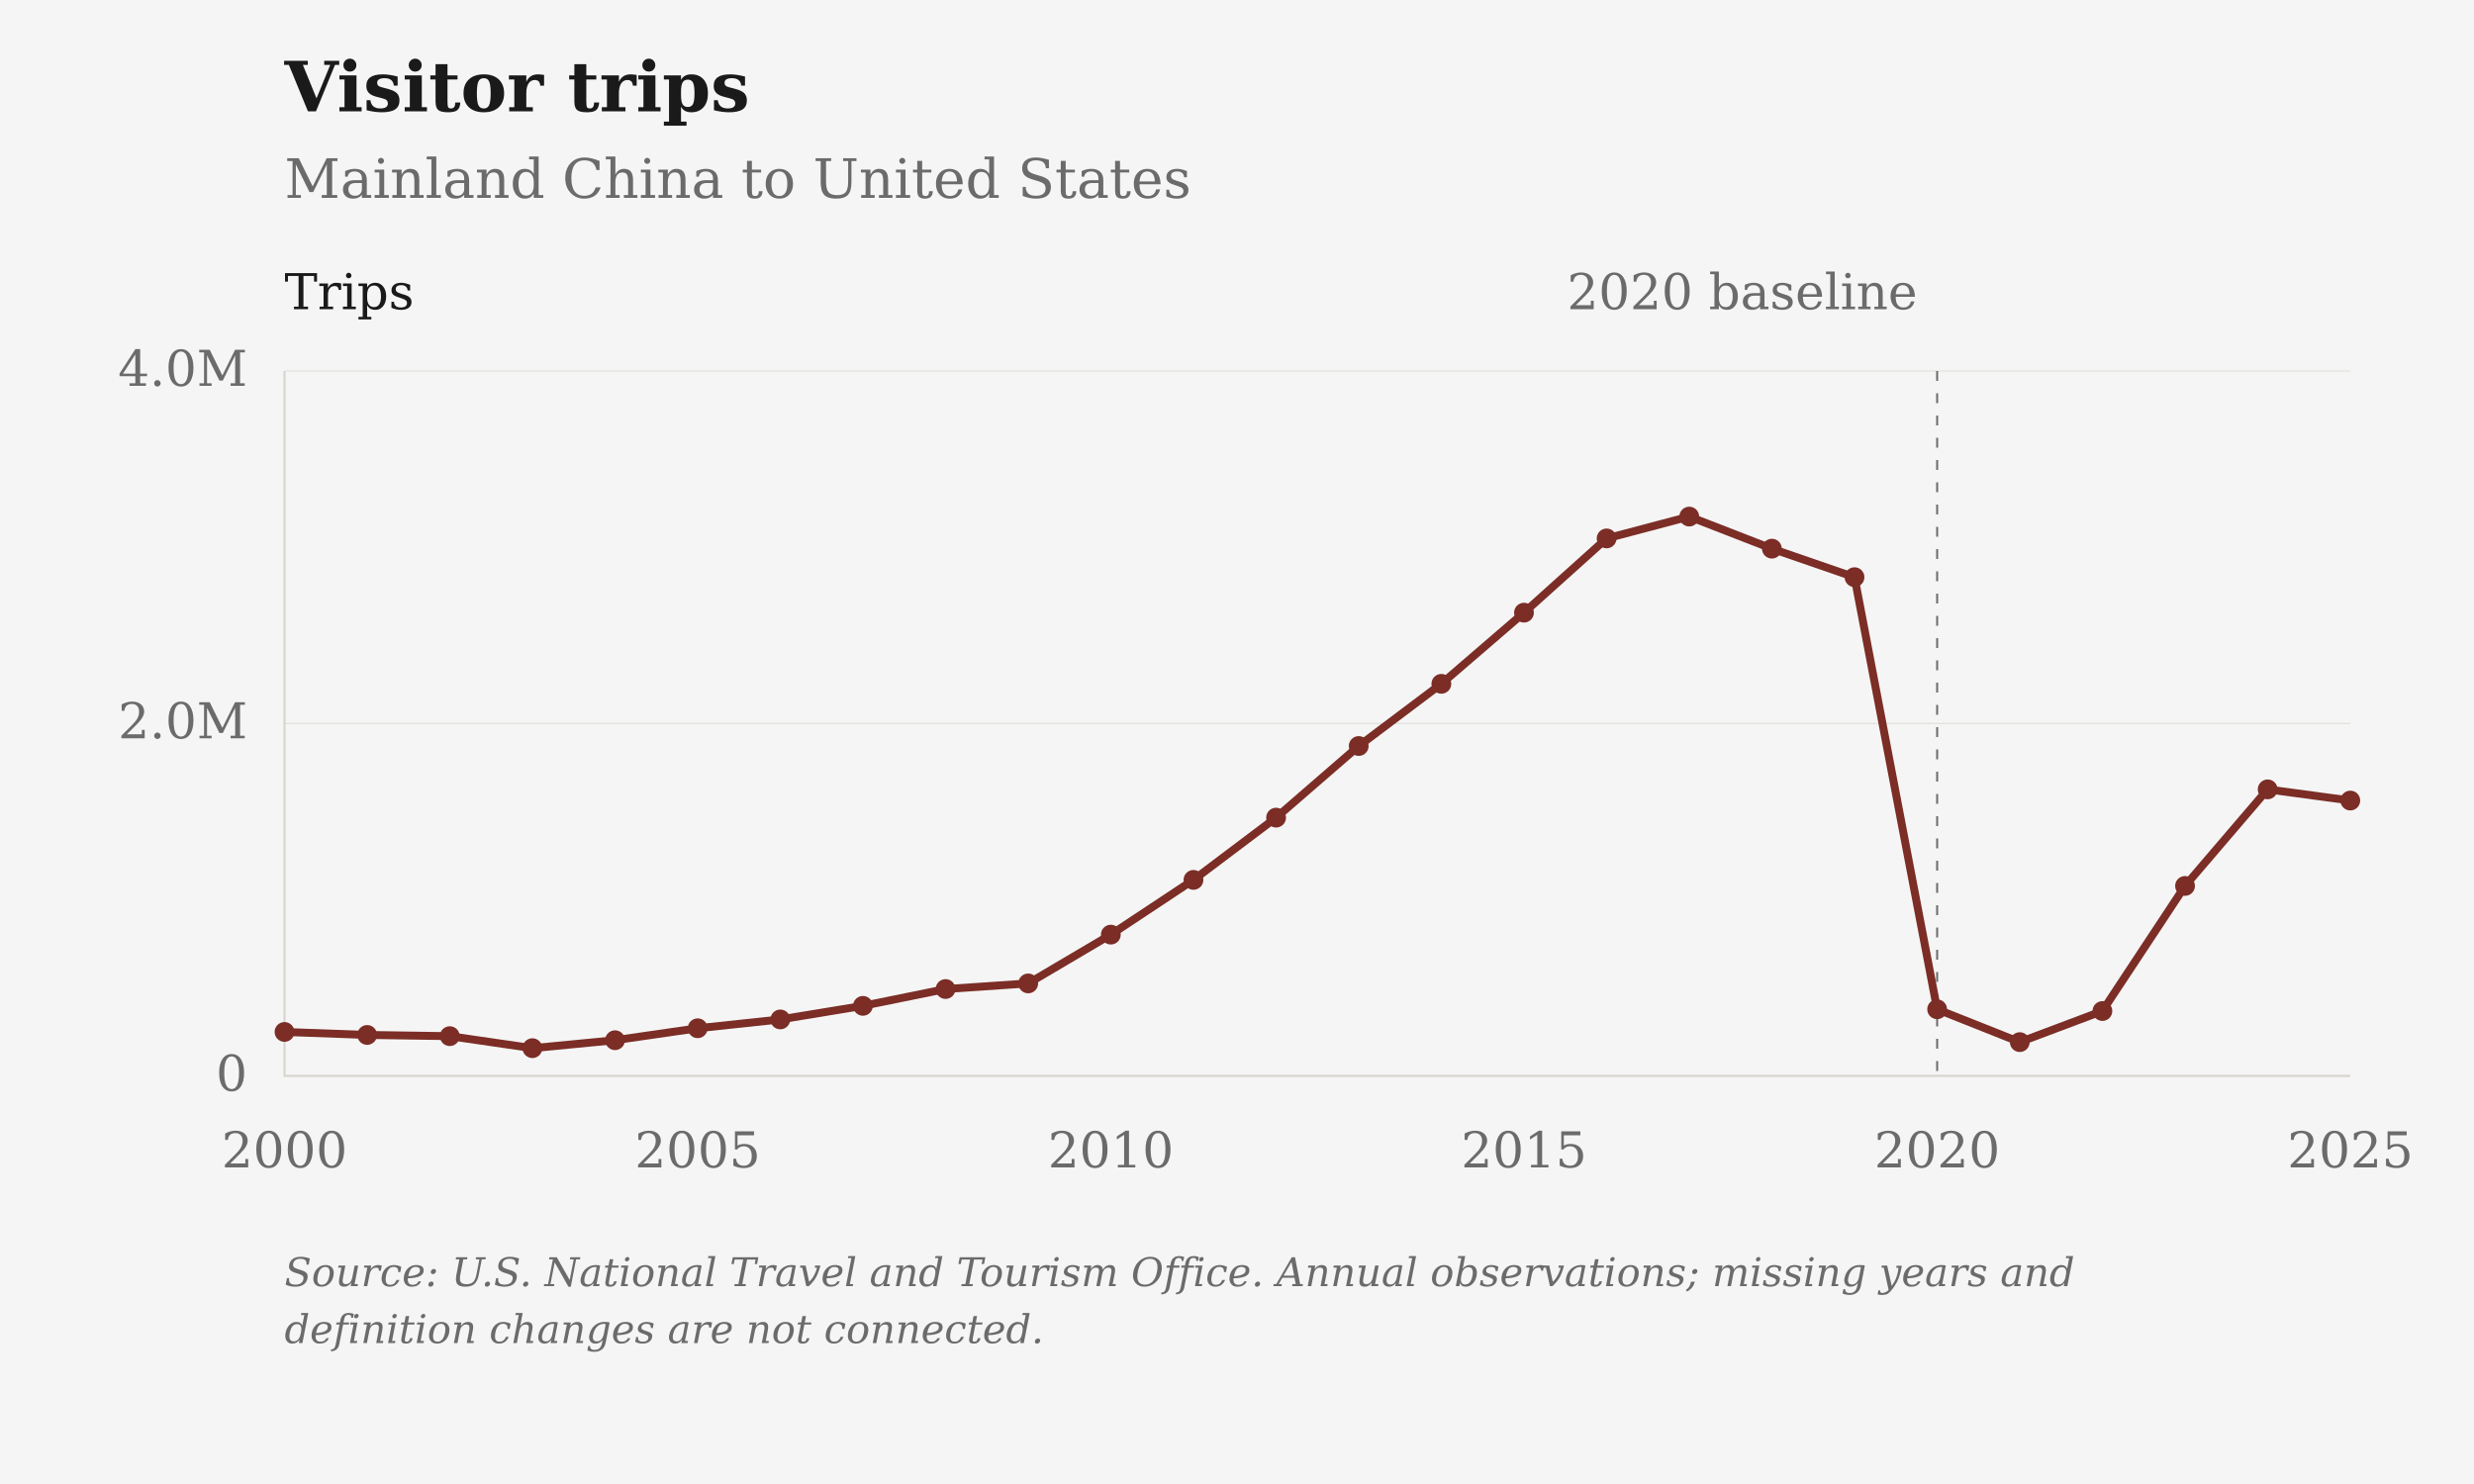
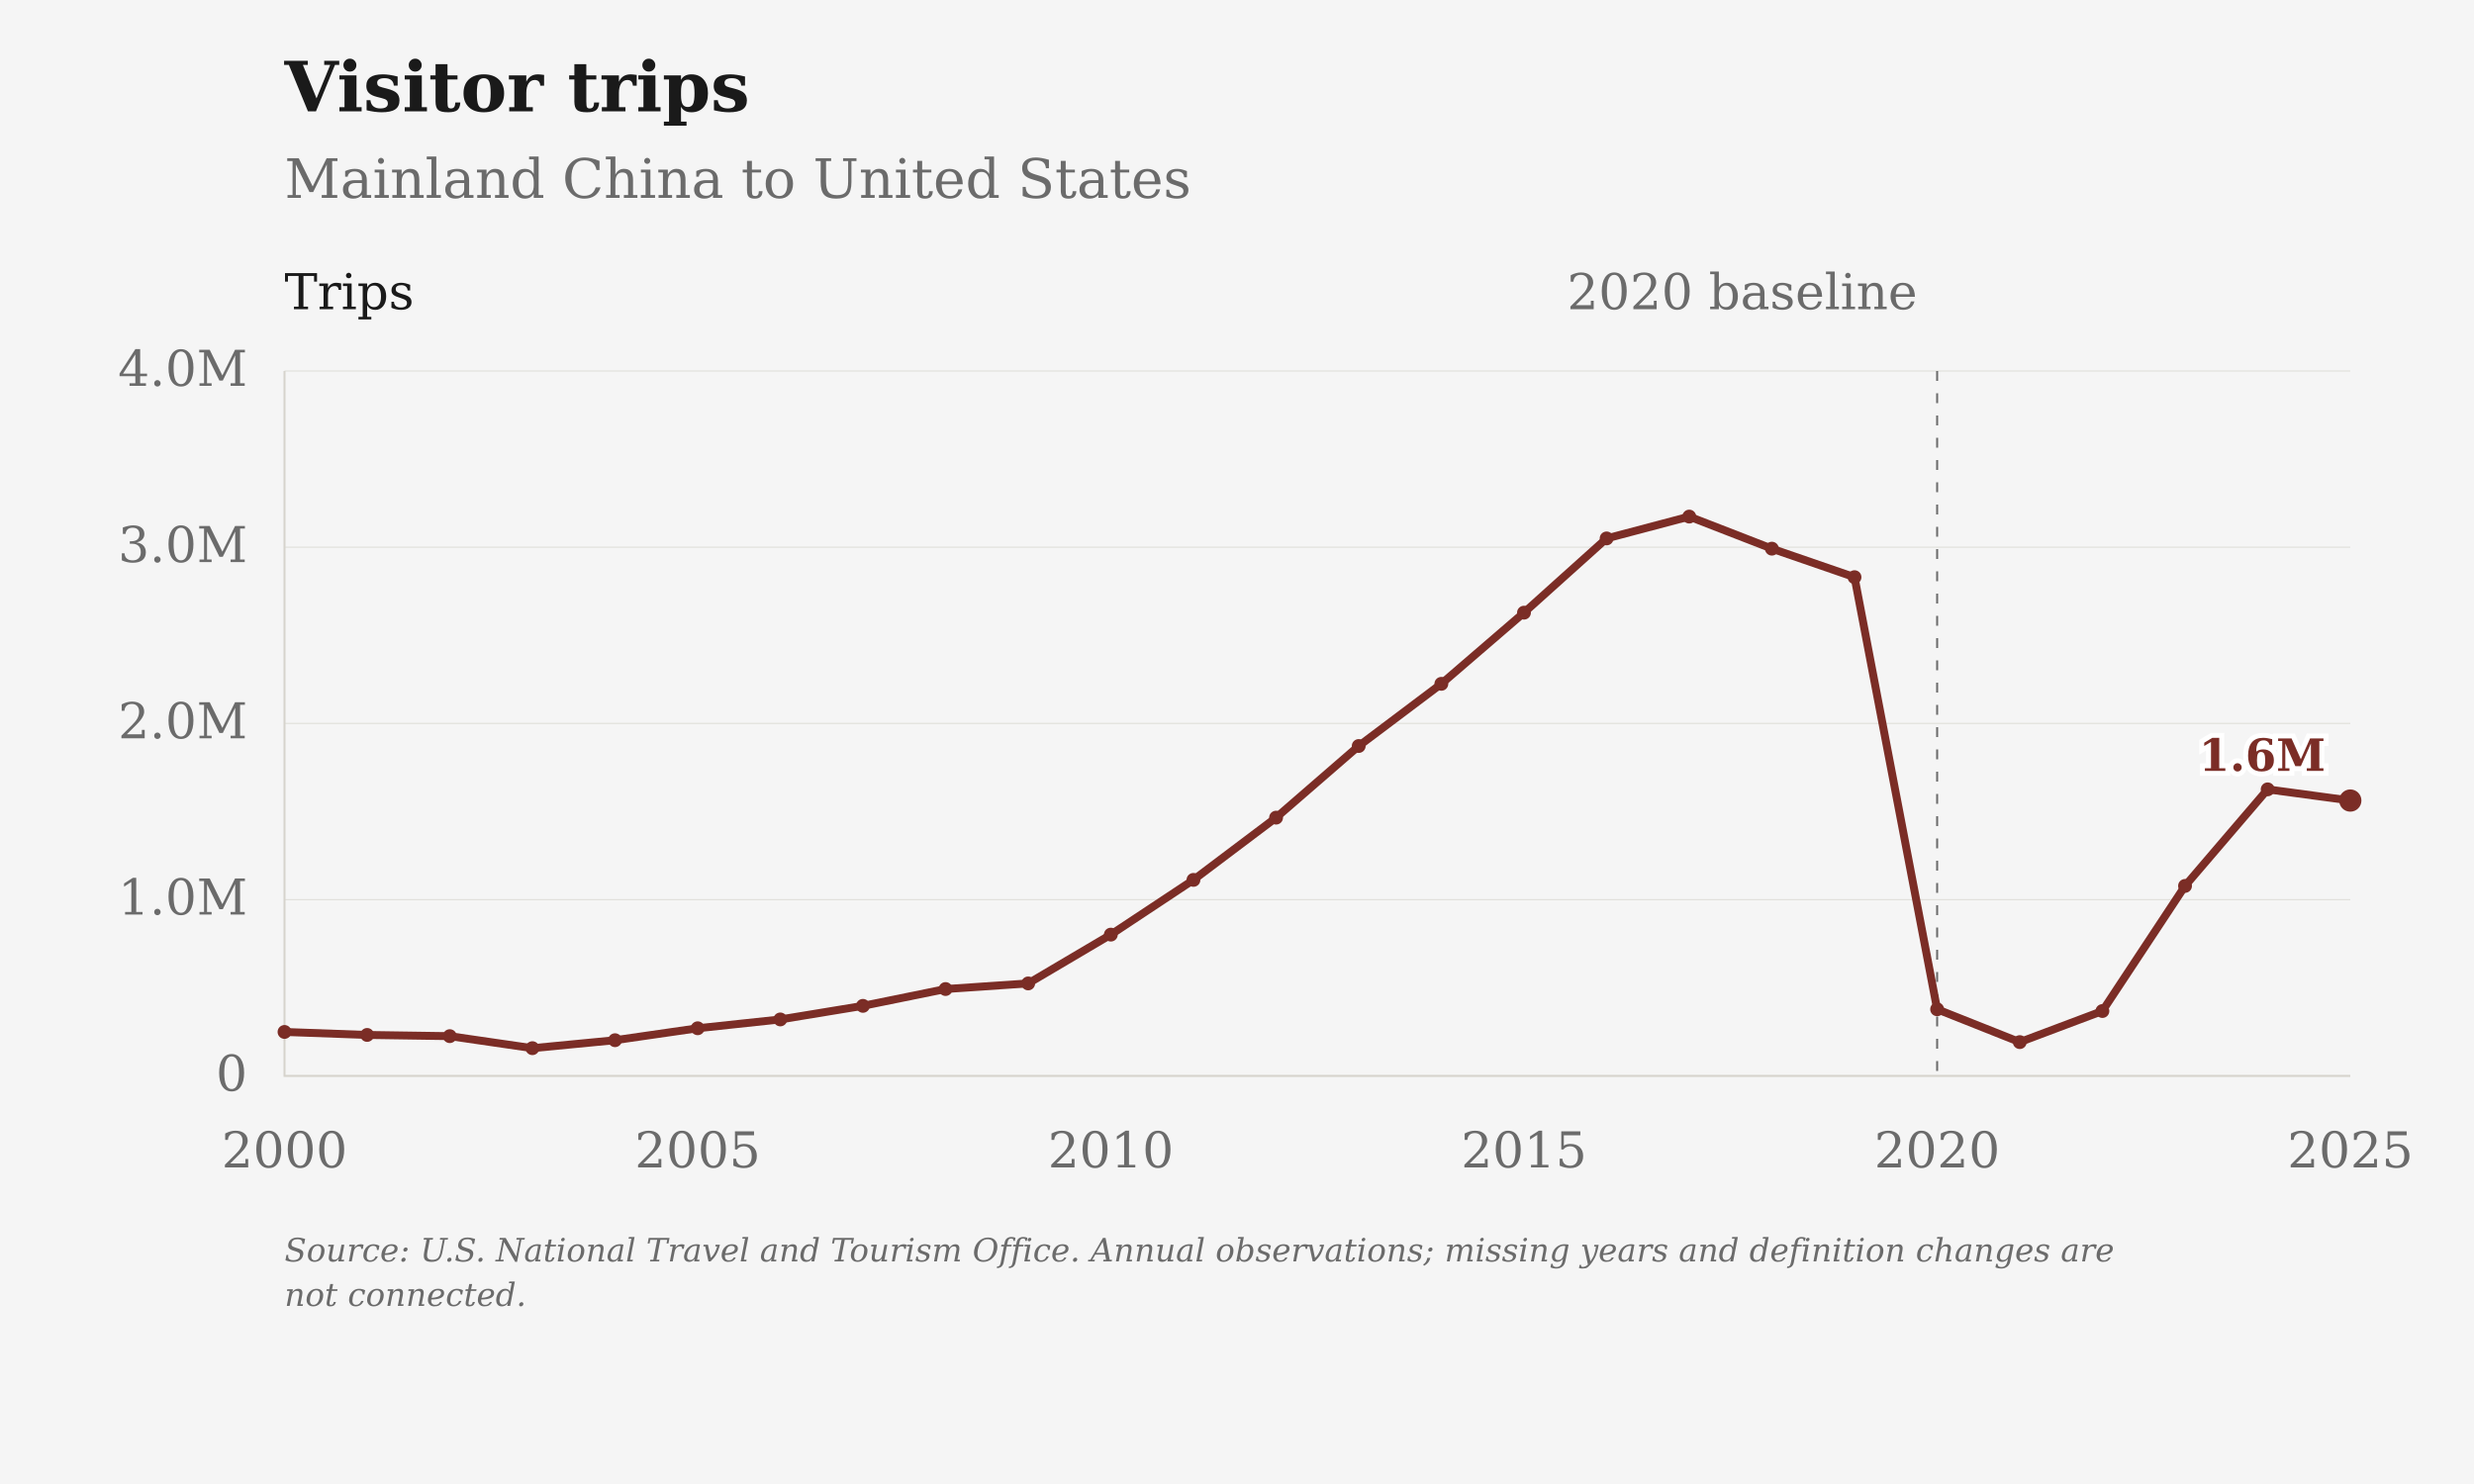
<svg xmlns="http://www.w3.org/2000/svg" viewBox="0 0 1000 600" role="img" aria-label="Visitor trips: Mainland China to United States">
  <rect class="chart-background" width="1000" height="600" fill="#F5F5F5" />
  <g font-family="DejaVu Serif, Georgia, 'Times New Roman', serif" font-size="20" fill="#6B6B6B">
    <text x="115" y="45" font-size="28" font-weight="bold" fill="#1A1A1A">Visitor trips</text>
    <text x="115" y="80" font-size="22">Mainland China to United States</text>
    <path d="M115 435.00H950" stroke="#D6D3CC" stroke-opacity="0.6" stroke-width="0.5" />
    <text x="100" y="441.00" text-anchor="end">0</text>
+     <path d="M115 363.75H950" stroke="#D6D3CC" stroke-opacity="0.6" stroke-width="0.5" />
+     <text x="100" y="369.75" text-anchor="end">1.0M</text>
    <path d="M115 292.50H950" stroke="#D6D3CC" stroke-opacity="0.6" stroke-width="0.5" />
    <text x="100" y="298.50" text-anchor="end">2.0M</text>
+     <path d="M115 221.25H950" stroke="#D6D3CC" stroke-opacity="0.6" stroke-width="0.5" />
+     <text x="100" y="227.25" text-anchor="end">3.0M</text>
    <path d="M115 150.00H950" stroke="#D6D3CC" stroke-opacity="0.6" stroke-width="0.5" />
    <text x="100" y="156.00" text-anchor="end">4.0M</text>
    <text x="115.00" y="472" text-anchor="middle">2000</text>
    <text x="282.00" y="472" text-anchor="middle">2005</text>
    <text x="449.00" y="472" text-anchor="middle">2010</text>
    <text x="616.00" y="472" text-anchor="middle">2015</text>
    <text x="783.00" y="472" text-anchor="middle">2020</text>
    <text x="950.00" y="472" text-anchor="middle">2025</text>
    <path d="M115 150V435H950" stroke="#D6D3CC" stroke-width="0.8" fill="none" />
    <path d="M783.00 150V435" stroke="#6B6B6B" stroke-width="0.8" stroke-dasharray="4 5" />
    <text x="775.00" y="125" text-anchor="end">2020 baseline</text>
    <text x="115" y="125" fill="#1A1A1A">Trips</text>
    <path class="data-line" d="M115.00,417.23 L148.40,418.44 L181.80,418.93 L215.20,423.79 L248.60,420.57 L282.00,415.74 L315.40,412.17 L348.80,406.68 L382.20,399.88 L415.60,397.61 L449.00,377.88 L482.40,355.75 L515.80,330.58 L549.20,301.62 L582.60,276.48 L616.00,247.71 L649.40,217.69 L682.80,208.86 L716.20,221.83 L749.60,233.36 L783.00,408.06 L816.40,421.34 L849.80,408.77 L883.20,358.19 L916.60,319.15 L950.00,323.67" fill="none" stroke="#7B2D26" stroke-width="3.2" stroke-linejoin="round" />
-     <circle cx="115.00" cy="417.23" r="4" fill="#7B2D26" />
-     <circle cx="148.40" cy="418.44" r="4" fill="#7B2D26" />
-     <circle cx="181.80" cy="418.93" r="4" fill="#7B2D26" />
-     <circle cx="215.20" cy="423.79" r="4" fill="#7B2D26" />
-     <circle cx="248.60" cy="420.57" r="4" fill="#7B2D26" />
-     <circle cx="282.00" cy="415.74" r="4" fill="#7B2D26" />
-     <circle cx="315.40" cy="412.17" r="4" fill="#7B2D26" />
-     <circle cx="348.80" cy="406.68" r="4" fill="#7B2D26" />
-     <circle cx="382.20" cy="399.88" r="4" fill="#7B2D26" />
-     <circle cx="415.60" cy="397.61" r="4" fill="#7B2D26" />
-     <circle cx="449.00" cy="377.88" r="4" fill="#7B2D26" />
-     <circle cx="482.40" cy="355.75" r="4" fill="#7B2D26" />
-     <circle cx="515.80" cy="330.58" r="4" fill="#7B2D26" />
-     <circle cx="549.20" cy="301.62" r="4" fill="#7B2D26" />
-     <circle cx="582.60" cy="276.48" r="4" fill="#7B2D26" />
-     <circle cx="616.00" cy="247.71" r="4" fill="#7B2D26" />
-     <circle cx="649.40" cy="217.69" r="4" fill="#7B2D26" />
-     <circle cx="682.80" cy="208.86" r="4" fill="#7B2D26" />
-     <circle cx="716.20" cy="221.83" r="4" fill="#7B2D26" />
-     <circle cx="749.60" cy="233.36" r="4" fill="#7B2D26" />
-     <circle cx="783.00" cy="408.06" r="4" fill="#7B2D26" />
-     <circle cx="816.40" cy="421.34" r="4" fill="#7B2D26" />
-     <circle cx="849.80" cy="408.77" r="4" fill="#7B2D26" />
-     <circle cx="883.20" cy="358.19" r="4" fill="#7B2D26" />
-     <circle cx="916.60" cy="319.15" r="4" fill="#7B2D26" />
-     <circle cx="950.00" cy="323.67" r="4" fill="#7B2D26" />
-     <text class="figure-source" x="115" y="520" font-size="16" font-style="italic">Source: U.S. National Travel and Tourism Office. Annual observations; missing years and</text>
-     <text class="figure-source" x="115" y="543" font-size="16" font-style="italic">definition changes are not connected.</text>
+     <circle cx="115.00" cy="417.23" r="2.8" fill="#7B2D26" />
+     <circle cx="148.40" cy="418.44" r="2.8" fill="#7B2D26" />
+     <circle cx="181.80" cy="418.93" r="2.8" fill="#7B2D26" />
+     <circle cx="215.20" cy="423.79" r="2.8" fill="#7B2D26" />
+     <circle cx="248.60" cy="420.57" r="2.8" fill="#7B2D26" />
+     <circle cx="282.00" cy="415.74" r="2.8" fill="#7B2D26" />
+     <circle cx="315.40" cy="412.17" r="2.8" fill="#7B2D26" />
+     <circle cx="348.80" cy="406.68" r="2.8" fill="#7B2D26" />
+     <circle cx="382.20" cy="399.88" r="2.8" fill="#7B2D26" />
+     <circle cx="415.60" cy="397.61" r="2.8" fill="#7B2D26" />
+     <circle cx="449.00" cy="377.88" r="2.8" fill="#7B2D26" />
+     <circle cx="482.40" cy="355.75" r="2.8" fill="#7B2D26" />
+     <circle cx="515.80" cy="330.58" r="2.8" fill="#7B2D26" />
+     <circle cx="549.20" cy="301.62" r="2.8" fill="#7B2D26" />
+     <circle cx="582.60" cy="276.48" r="2.8" fill="#7B2D26" />
+     <circle cx="616.00" cy="247.71" r="2.8" fill="#7B2D26" />
+     <circle cx="649.40" cy="217.69" r="2.8" fill="#7B2D26" />
+     <circle cx="682.80" cy="208.86" r="2.8" fill="#7B2D26" />
+     <circle cx="716.20" cy="221.83" r="2.8" fill="#7B2D26" />
+     <circle cx="749.60" cy="233.36" r="2.8" fill="#7B2D26" />
+     <circle cx="783.00" cy="408.06" r="2.8" fill="#7B2D26" />
+     <circle cx="816.40" cy="421.34" r="2.8" fill="#7B2D26" />
+     <circle cx="849.80" cy="408.77" r="2.8" fill="#7B2D26" />
+     <circle cx="883.20" cy="358.19" r="2.8" fill="#7B2D26" />
+     <circle cx="916.60" cy="319.15" r="2.8" fill="#7B2D26" />
+     <circle cx="950.00" cy="323.67" r="4.5" fill="#7B2D26" />
+     <text class="end-label" x="940.00" y="311.67" text-anchor="end" font-size="18" font-weight="bold" fill="#7B2D26" stroke="#FFFFFF" stroke-width="4" paint-order="stroke">1.6M</text>
+     <text class="figure-source" x="115" y="510" font-size="13" font-style="italic">Source: U.S. National Travel and Tourism Office. Annual observations; missing years and definition changes are</text>
+     <text class="figure-source" x="115" y="528" font-size="13" font-style="italic">not connected.</text>
  </g>
</svg>
